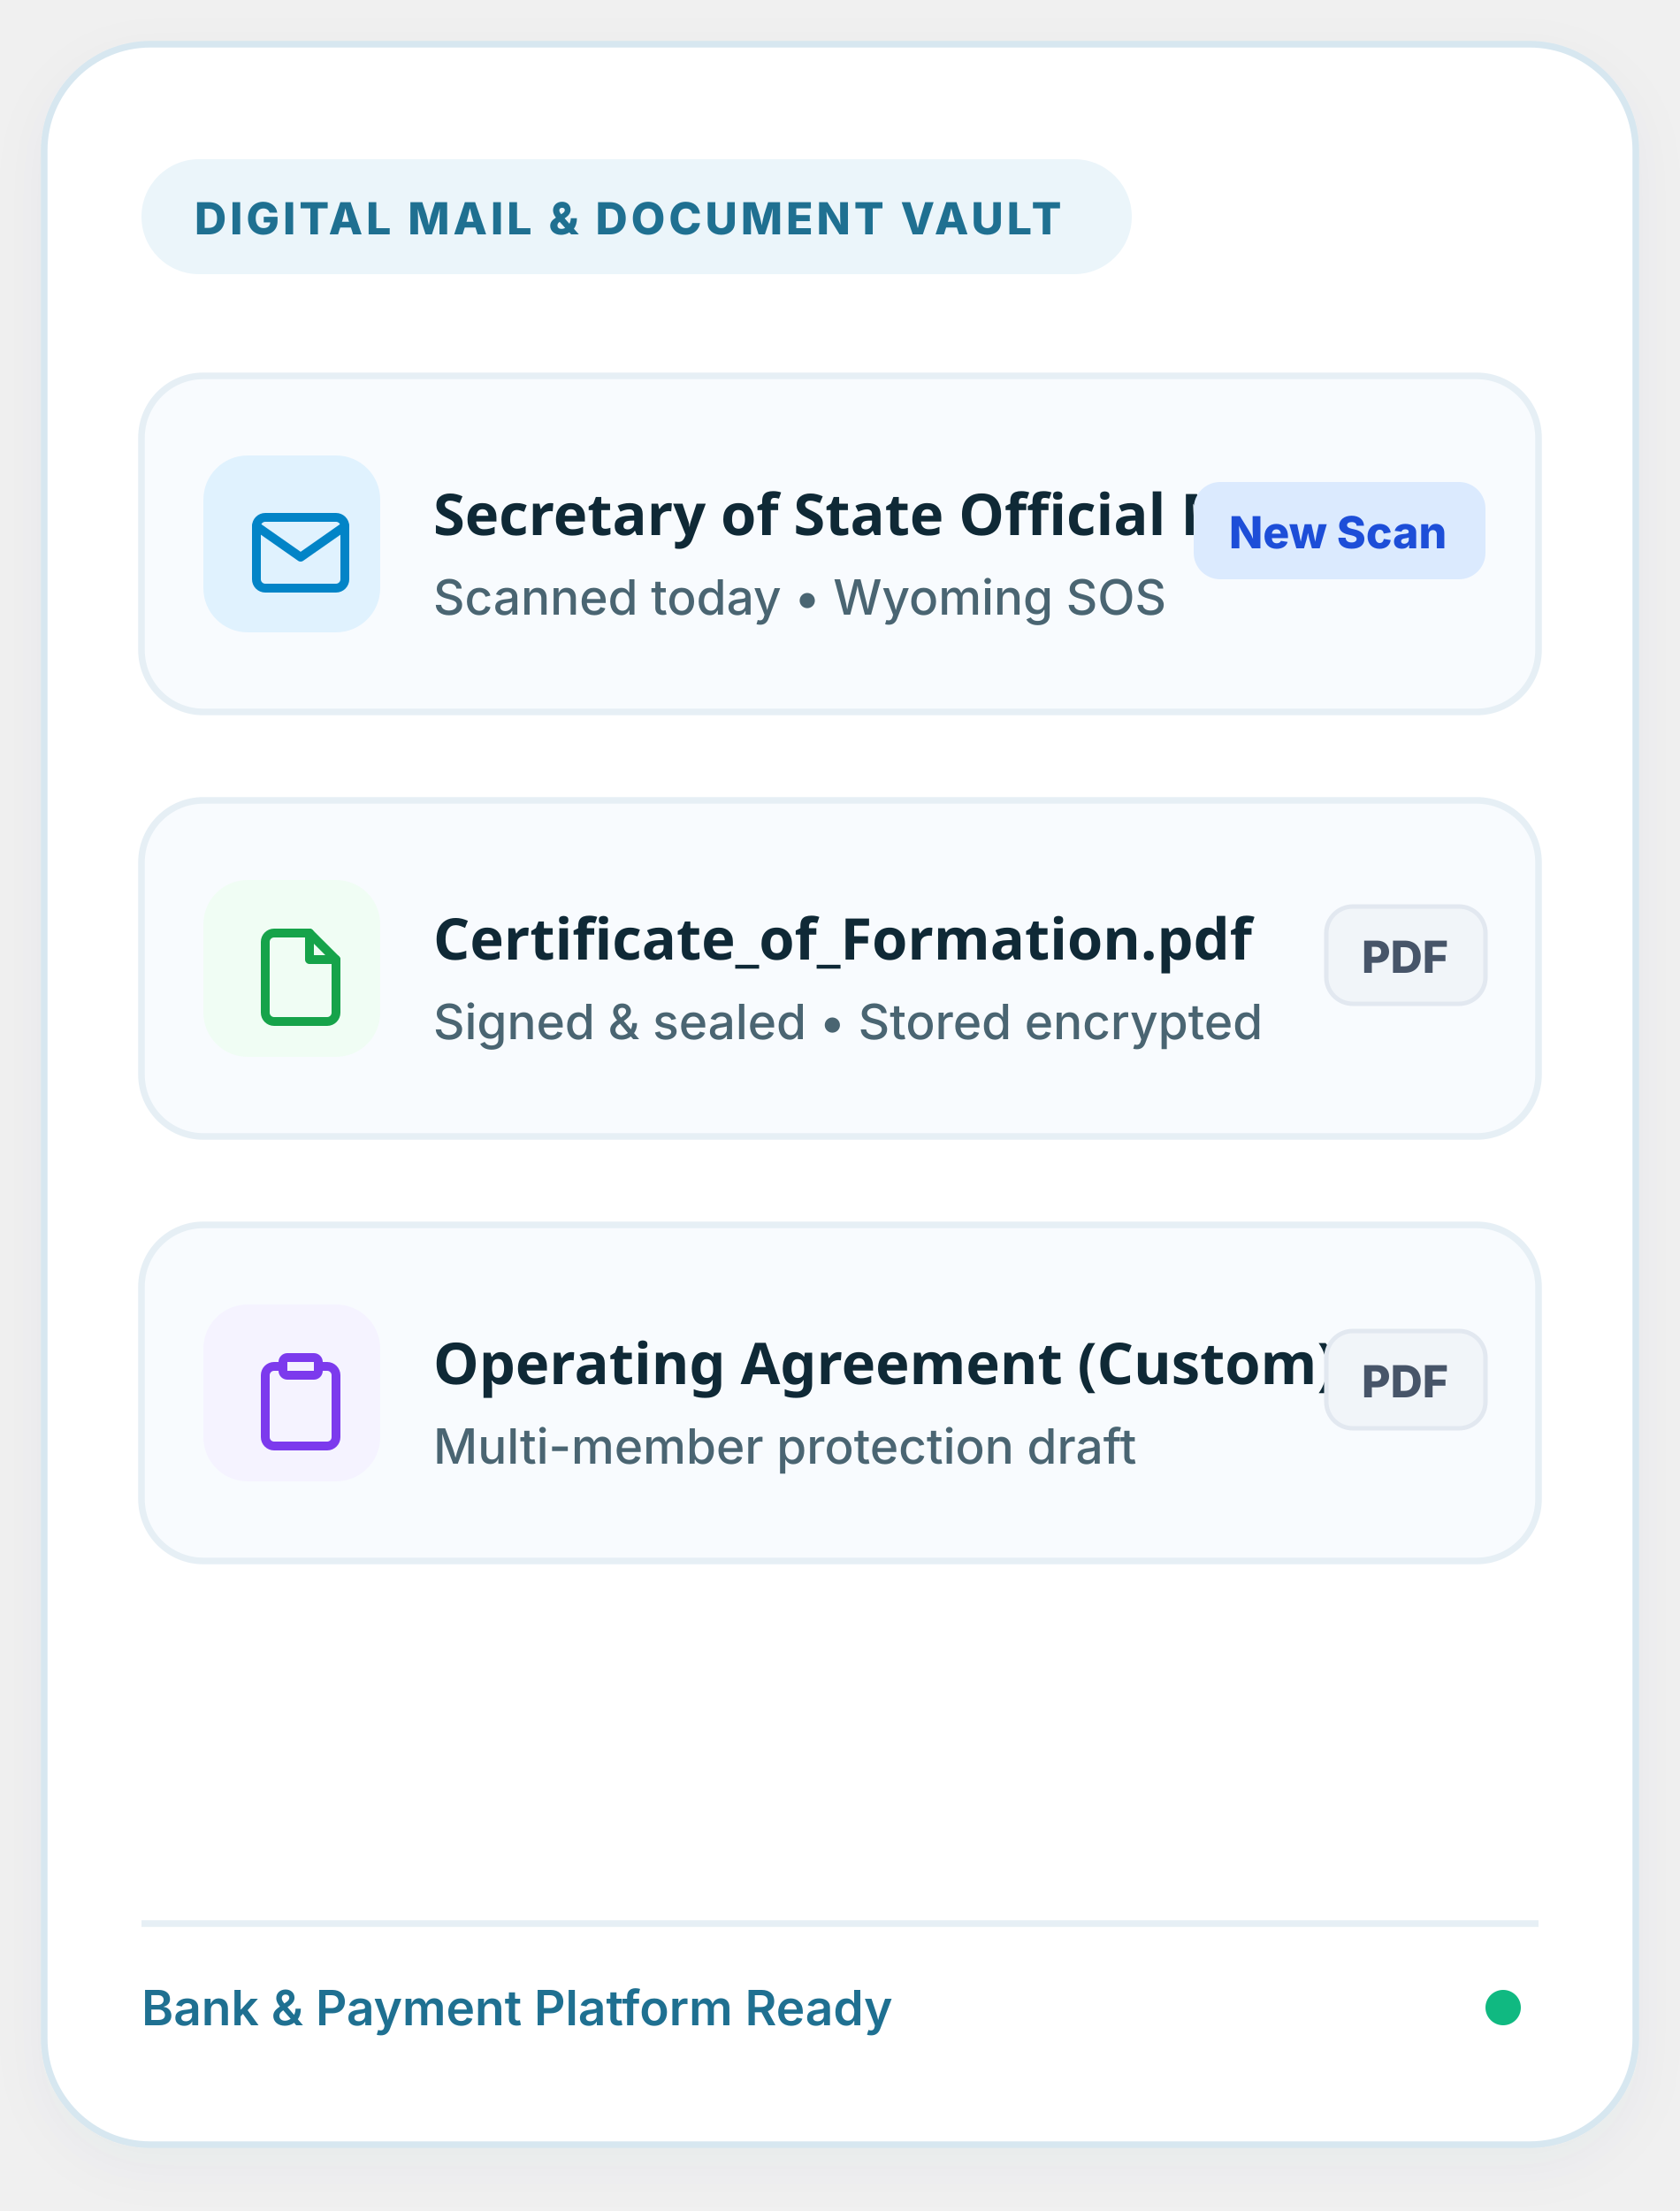
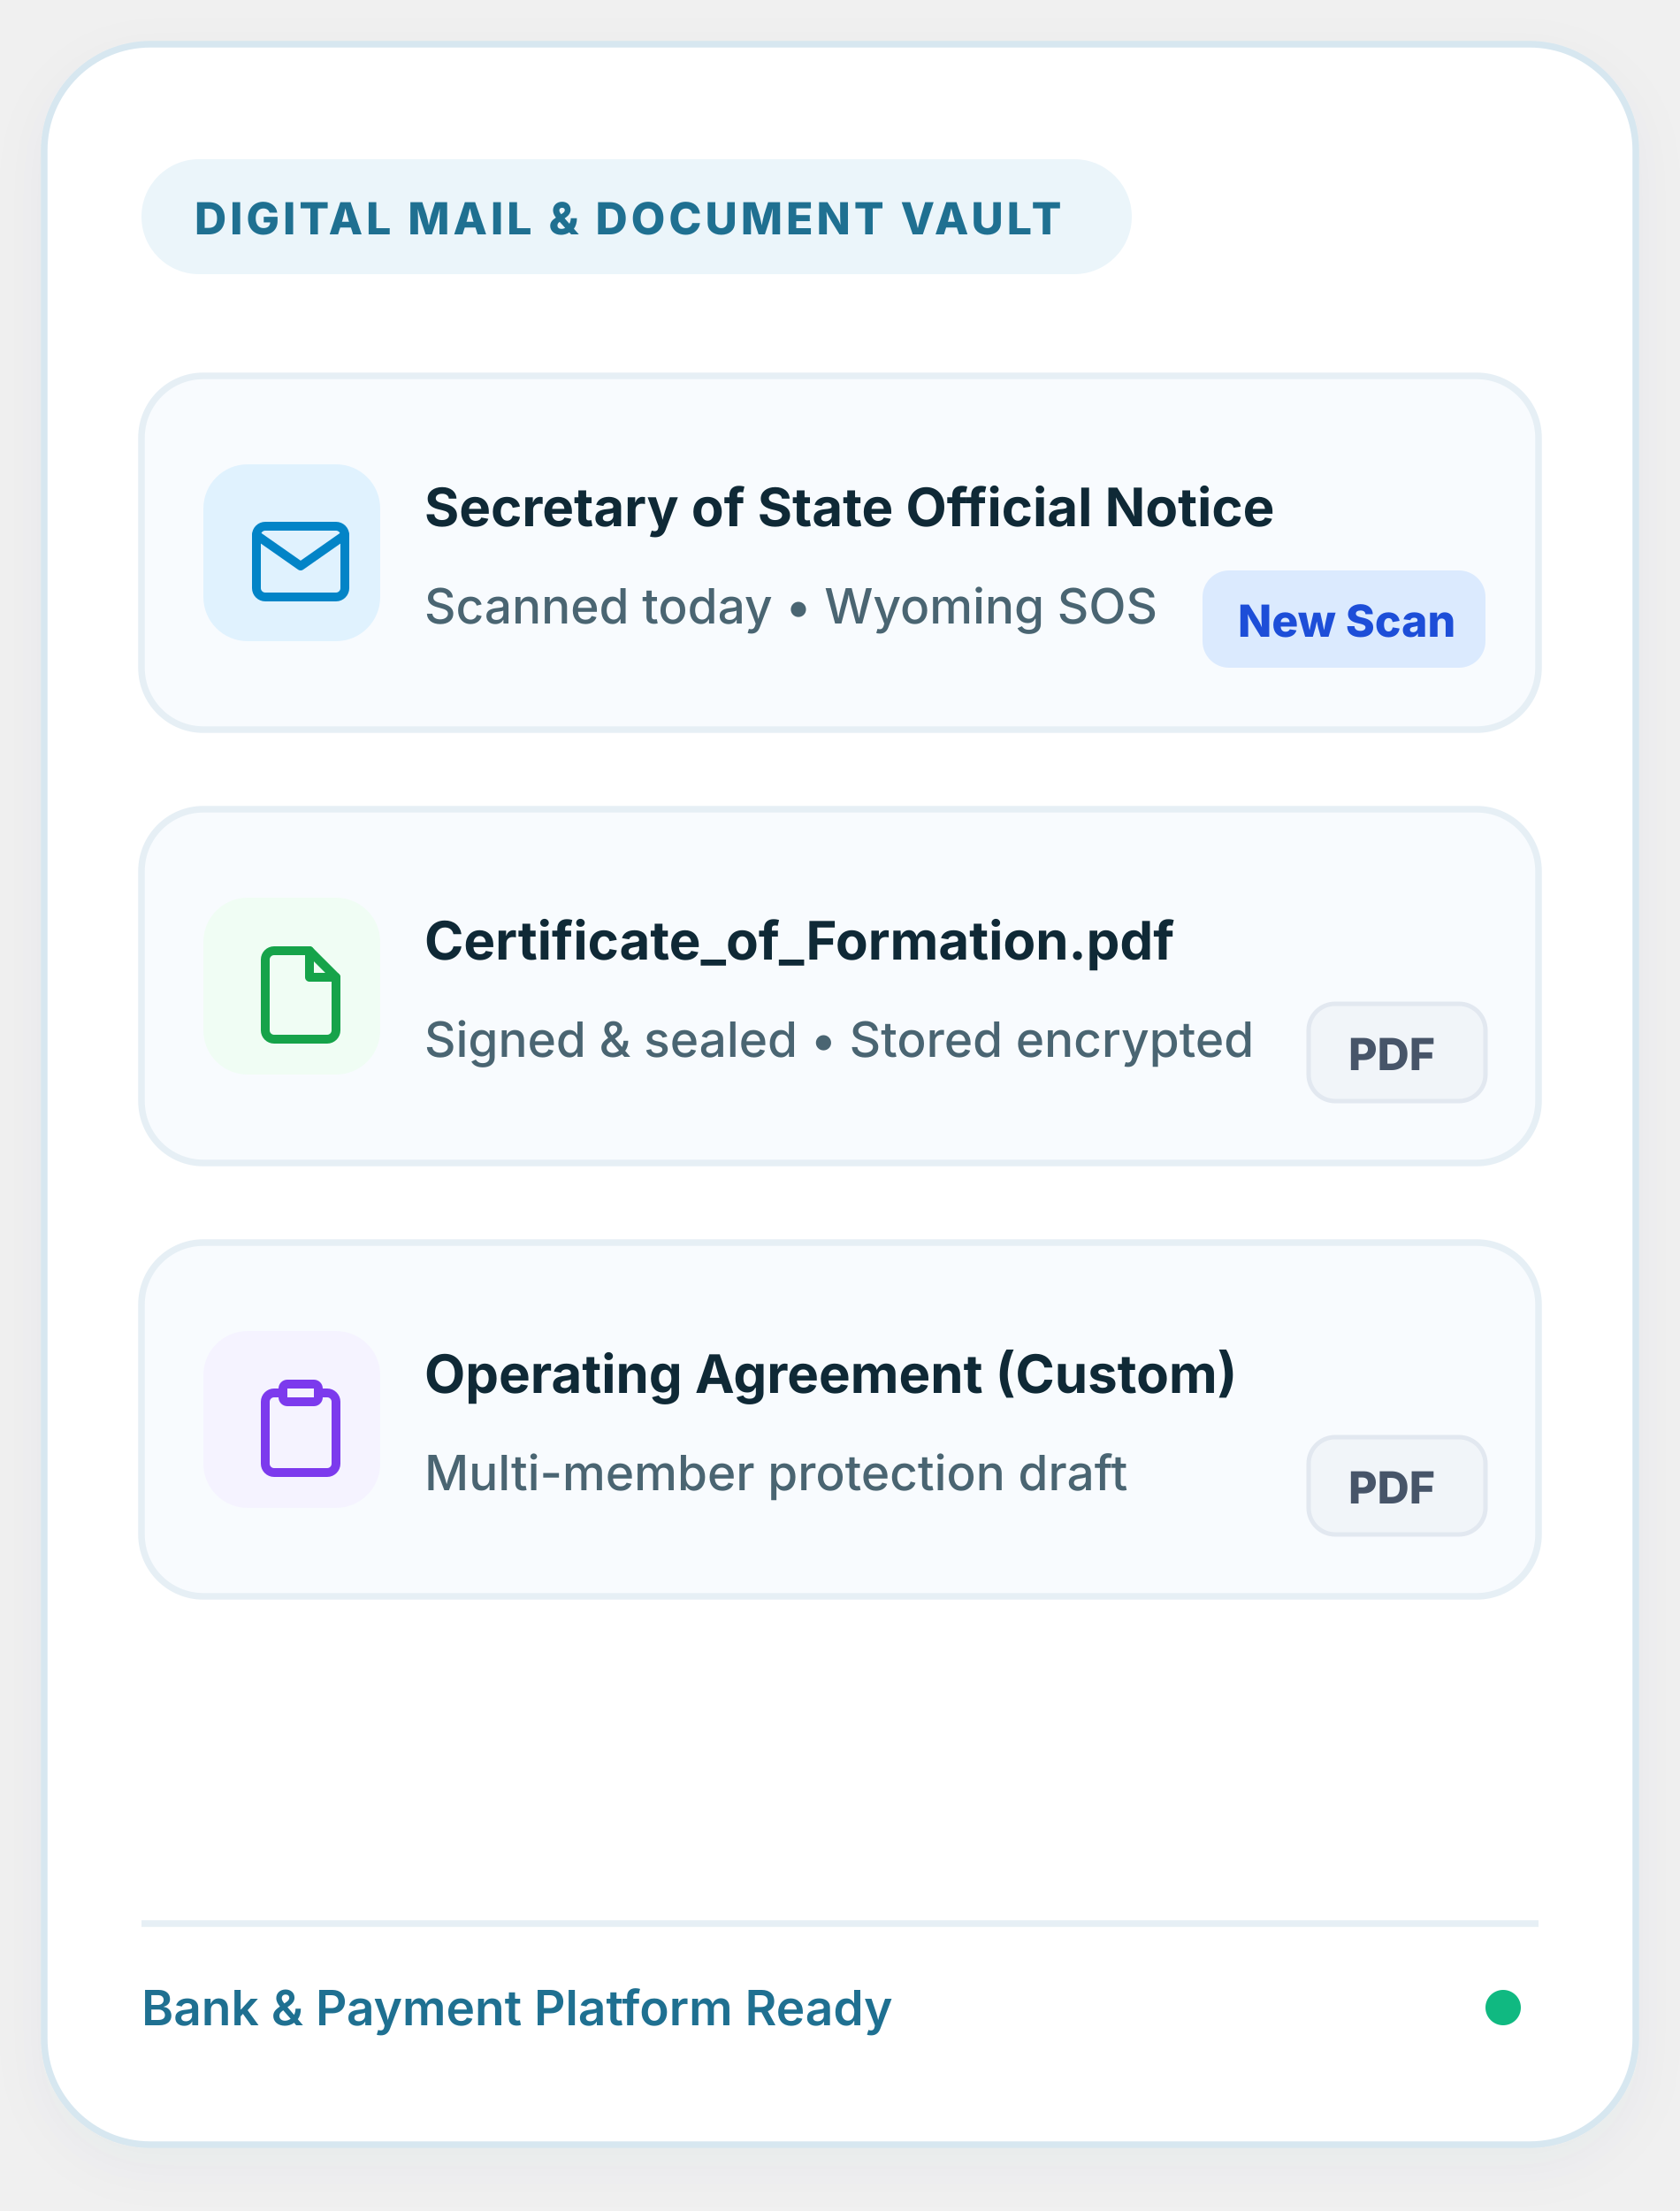
<svg xmlns="http://www.w3.org/2000/svg" viewBox="0 0 380 500" width="380" height="500">
  <defs>
    <filter id="shadowVault" x="-10%" y="-10%" width="120%" height="125%">
      <feDropShadow dx="0" dy="12" stdDeviation="16" flood-color="#0f2936" flood-opacity="0.08" />
      <feDropShadow dx="0" dy="4" stdDeviation="6" flood-color="#1f7091" flood-opacity="0.04" />
    </filter>
  </defs>
  <rect x="10" y="10" width="360" height="475" rx="24" fill="#FFFFFF" stroke="#D7E7F0" stroke-width="1.5" filter="url(#shadowVault)" />
  <rect x="32" y="36" width="224" height="26" rx="13" fill="#EBF5FA" />
  <text x="44" y="53" font-family="'Plus Jakarta Sans', system-ui, -apple-system, sans-serif" font-size="10" font-weight="800" fill="#1F7091" letter-spacing="0.08em">DIGITAL MAIL &amp; DOCUMENT VAULT</text>
  <g transform="translate(32, 85)">
    <g transform="translate(0, 0)">
-       <rect width="316" height="76" rx="14" fill="#F8FBFE" stroke="#E6EFF5" stroke-width="1.5" />
-       <rect x="14" y="18" width="40" height="40" rx="10" fill="#E0F2FE" />
-       <g transform="translate(24, 28)" stroke="#0284C7" stroke-width="2" fill="none" stroke-linecap="round" stroke-linejoin="round">
+       <rect width="316" height="80" rx="14" fill="#F8FBFE" stroke="#E6EFF5" stroke-width="1.5" />
+       <rect x="14" y="20" width="40" height="40" rx="10" fill="#E0F2FE" />
+       <g transform="translate(24, 30)" stroke="#0284C7" stroke-width="2" fill="none" stroke-linecap="round" stroke-linejoin="round">
        <path d="M4 4h16c1.1 0 2 .9 2 2v12c0 1.1-.9 2-2 2H4c-1.1 0-2-.9-2-2V6c0-1.1.9-2 2-2z" />
        <polyline points="22,6 12,13 2,6" />
      </g>
-       <text x="66" y="36" font-family="'Plus Jakarta Sans', sans-serif" font-size="13" font-weight="700" fill="#0F2936">Secretary of State Official Notice</text>
-       <text x="66" y="54" font-family="'Inter', sans-serif" font-size="11" font-weight="500" fill="#4A6572">Scanned today • Wyoming SOS</text>
-       <rect x="238" y="24" width="66" height="22" rx="6" fill="#DBEAFE" />
-       <text x="246" y="39" font-family="'Inter', sans-serif" font-size="10" font-weight="800" fill="#1D4ED8">New Scan</text>
+       <text x="64" y="34" font-family="'Plus Jakarta Sans', system-ui, -apple-system, sans-serif" font-size="12" font-weight="700" fill="#0F2936">Secretary of State Official Notice</text>
+       <text x="64" y="56" font-family="'Inter', system-ui, -apple-system, sans-serif" font-size="11" font-weight="500" fill="#4A6572">Scanned today • Wyoming SOS</text>
+       <rect x="240" y="44" width="64" height="22" rx="6" fill="#DBEAFE" />
+       <text x="248" y="59" font-family="'Inter', system-ui, -apple-system, sans-serif" font-size="10" font-weight="800" fill="#1D4ED8">New Scan</text>
    </g>
-     <g transform="translate(0, 96)">
-       <rect width="316" height="76" rx="14" fill="#F8FBFE" stroke="#E6EFF5" stroke-width="1.5" />
-       <rect x="14" y="18" width="40" height="40" rx="10" fill="#F0FDF4" />
-       <g transform="translate(24, 28)" stroke="#16A34A" stroke-width="2" fill="none" stroke-linecap="round" stroke-linejoin="round">
+     <g transform="translate(0, 98)">
+       <rect width="316" height="80" rx="14" fill="#F8FBFE" stroke="#E6EFF5" stroke-width="1.5" />
+       <rect x="14" y="20" width="40" height="40" rx="10" fill="#F0FDF4" />
+       <g transform="translate(24, 30)" stroke="#16A34A" stroke-width="2" fill="none" stroke-linecap="round" stroke-linejoin="round">
        <path d="M14 2H6a2 2 0 0 0-2 2v16a2 2 0 0 0 2 2h12a2 2 0 0 0 2-2V8z" />
        <polyline points="14 2 14 8 20 8" />
      </g>
-       <text x="66" y="36" font-family="'Plus Jakarta Sans', sans-serif" font-size="13" font-weight="700" fill="#0F2936">Certificate_of_Formation.pdf</text>
-       <text x="66" y="54" font-family="'Inter', sans-serif" font-size="11" font-weight="500" fill="#4A6572">Signed &amp; sealed • Stored encrypted</text>
-       <rect x="268" y="24" width="36" height="22" rx="6" fill="#F1F5F9" stroke="#E2E8F0" stroke-width="1" />
-       <text x="276" y="39" font-family="'Inter', sans-serif" font-size="10" font-weight="800" fill="#475569">PDF</text>
+       <text x="64" y="34" font-family="'Plus Jakarta Sans', system-ui, -apple-system, sans-serif" font-size="12" font-weight="700" fill="#0F2936">Certificate_of_Formation.pdf</text>
+       <text x="64" y="56" font-family="'Inter', system-ui, -apple-system, sans-serif" font-size="11" font-weight="500" fill="#4A6572">Signed &amp; sealed • Stored encrypted</text>
+       <rect x="264" y="44" width="40" height="22" rx="6" fill="#F1F5F9" stroke="#E2E8F0" stroke-width="1" />
+       <text x="273" y="59" font-family="'Inter', system-ui, -apple-system, sans-serif" font-size="10" font-weight="800" fill="#475569">PDF</text>
    </g>
-     <g transform="translate(0, 192)">
-       <rect width="316" height="76" rx="14" fill="#F8FBFE" stroke="#E6EFF5" stroke-width="1.5" />
-       <rect x="14" y="18" width="40" height="40" rx="10" fill="#F5F3FF" />
-       <g transform="translate(24, 28)" stroke="#7C3AED" stroke-width="2" fill="none" stroke-linecap="round" stroke-linejoin="round">
+     <g transform="translate(0, 196)">
+       <rect width="316" height="80" rx="14" fill="#F8FBFE" stroke="#E6EFF5" stroke-width="1.5" />
+       <rect x="14" y="20" width="40" height="40" rx="10" fill="#F5F3FF" />
+       <g transform="translate(24, 30)" stroke="#7C3AED" stroke-width="2" fill="none" stroke-linecap="round" stroke-linejoin="round">
        <path d="M16 4h2a2 2 0 0 1 2 2v14a2 2 0 0 1-2 2H6a2 2 0 0 1-2-2V6a2 2 0 0 1 2-2h2" />
        <rect x="8" y="2" width="8" height="4" rx="1" ry="1" />
      </g>
-       <text x="66" y="36" font-family="'Plus Jakarta Sans', sans-serif" font-size="13" font-weight="700" fill="#0F2936">Operating Agreement (Custom)</text>
-       <text x="66" y="54" font-family="'Inter', sans-serif" font-size="11" font-weight="500" fill="#4A6572">Multi-member protection draft</text>
-       <rect x="268" y="24" width="36" height="22" rx="6" fill="#F1F5F9" stroke="#E2E8F0" stroke-width="1" />
-       <text x="276" y="39" font-family="'Inter', sans-serif" font-size="10" font-weight="800" fill="#475569">PDF</text>
+       <text x="64" y="34" font-family="'Plus Jakarta Sans', system-ui, -apple-system, sans-serif" font-size="12" font-weight="700" fill="#0F2936">Operating Agreement (Custom)</text>
+       <text x="64" y="56" font-family="'Inter', system-ui, -apple-system, sans-serif" font-size="11" font-weight="500" fill="#4A6572">Multi-member protection draft</text>
+       <rect x="264" y="44" width="40" height="22" rx="6" fill="#F1F5F9" stroke="#E2E8F0" stroke-width="1" />
+       <text x="273" y="59" font-family="'Inter', system-ui, -apple-system, sans-serif" font-size="10" font-weight="800" fill="#475569">PDF</text>
    </g>
  </g>
  <line x1="32" y1="435" x2="348" y2="435" stroke="#E6EFF5" stroke-width="1.5" />
  <text x="32" y="458" font-family="'Inter', system-ui, -apple-system, sans-serif" font-size="11" font-weight="600" fill="#1F7091">Bank &amp; Payment Platform Ready</text>
  <circle cx="340" cy="454" r="4" fill="#10B981" />
</svg>
